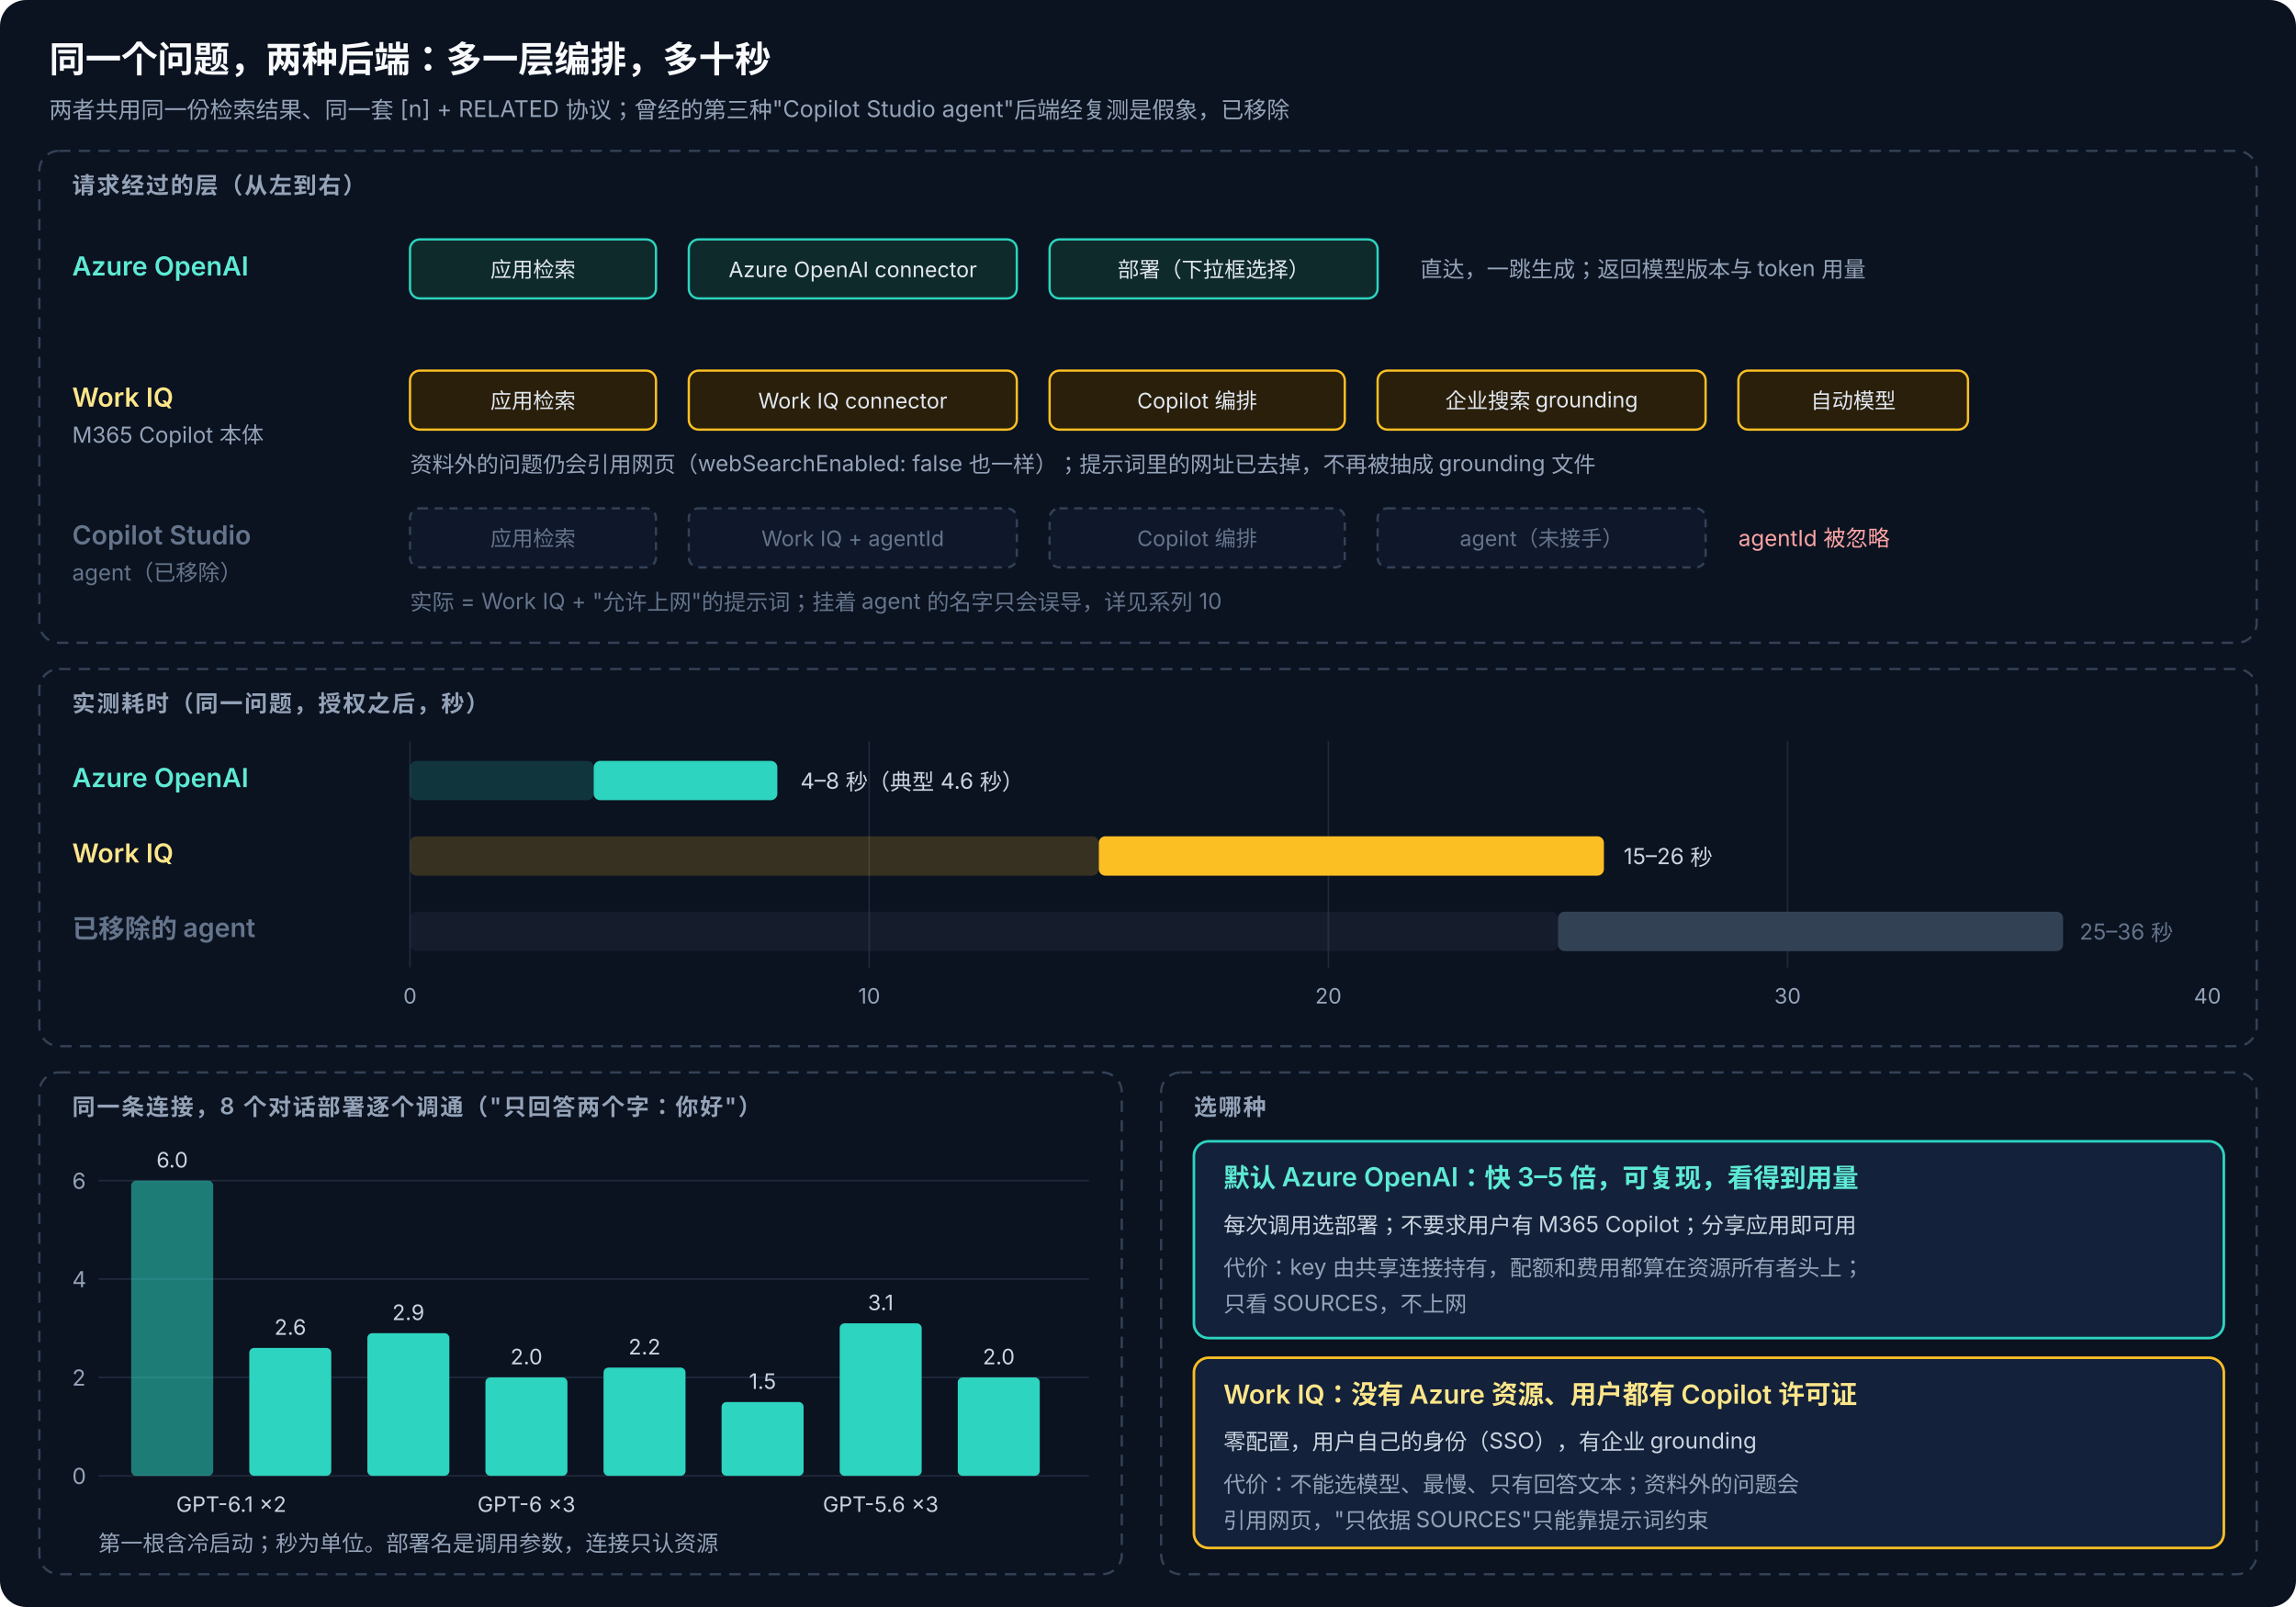
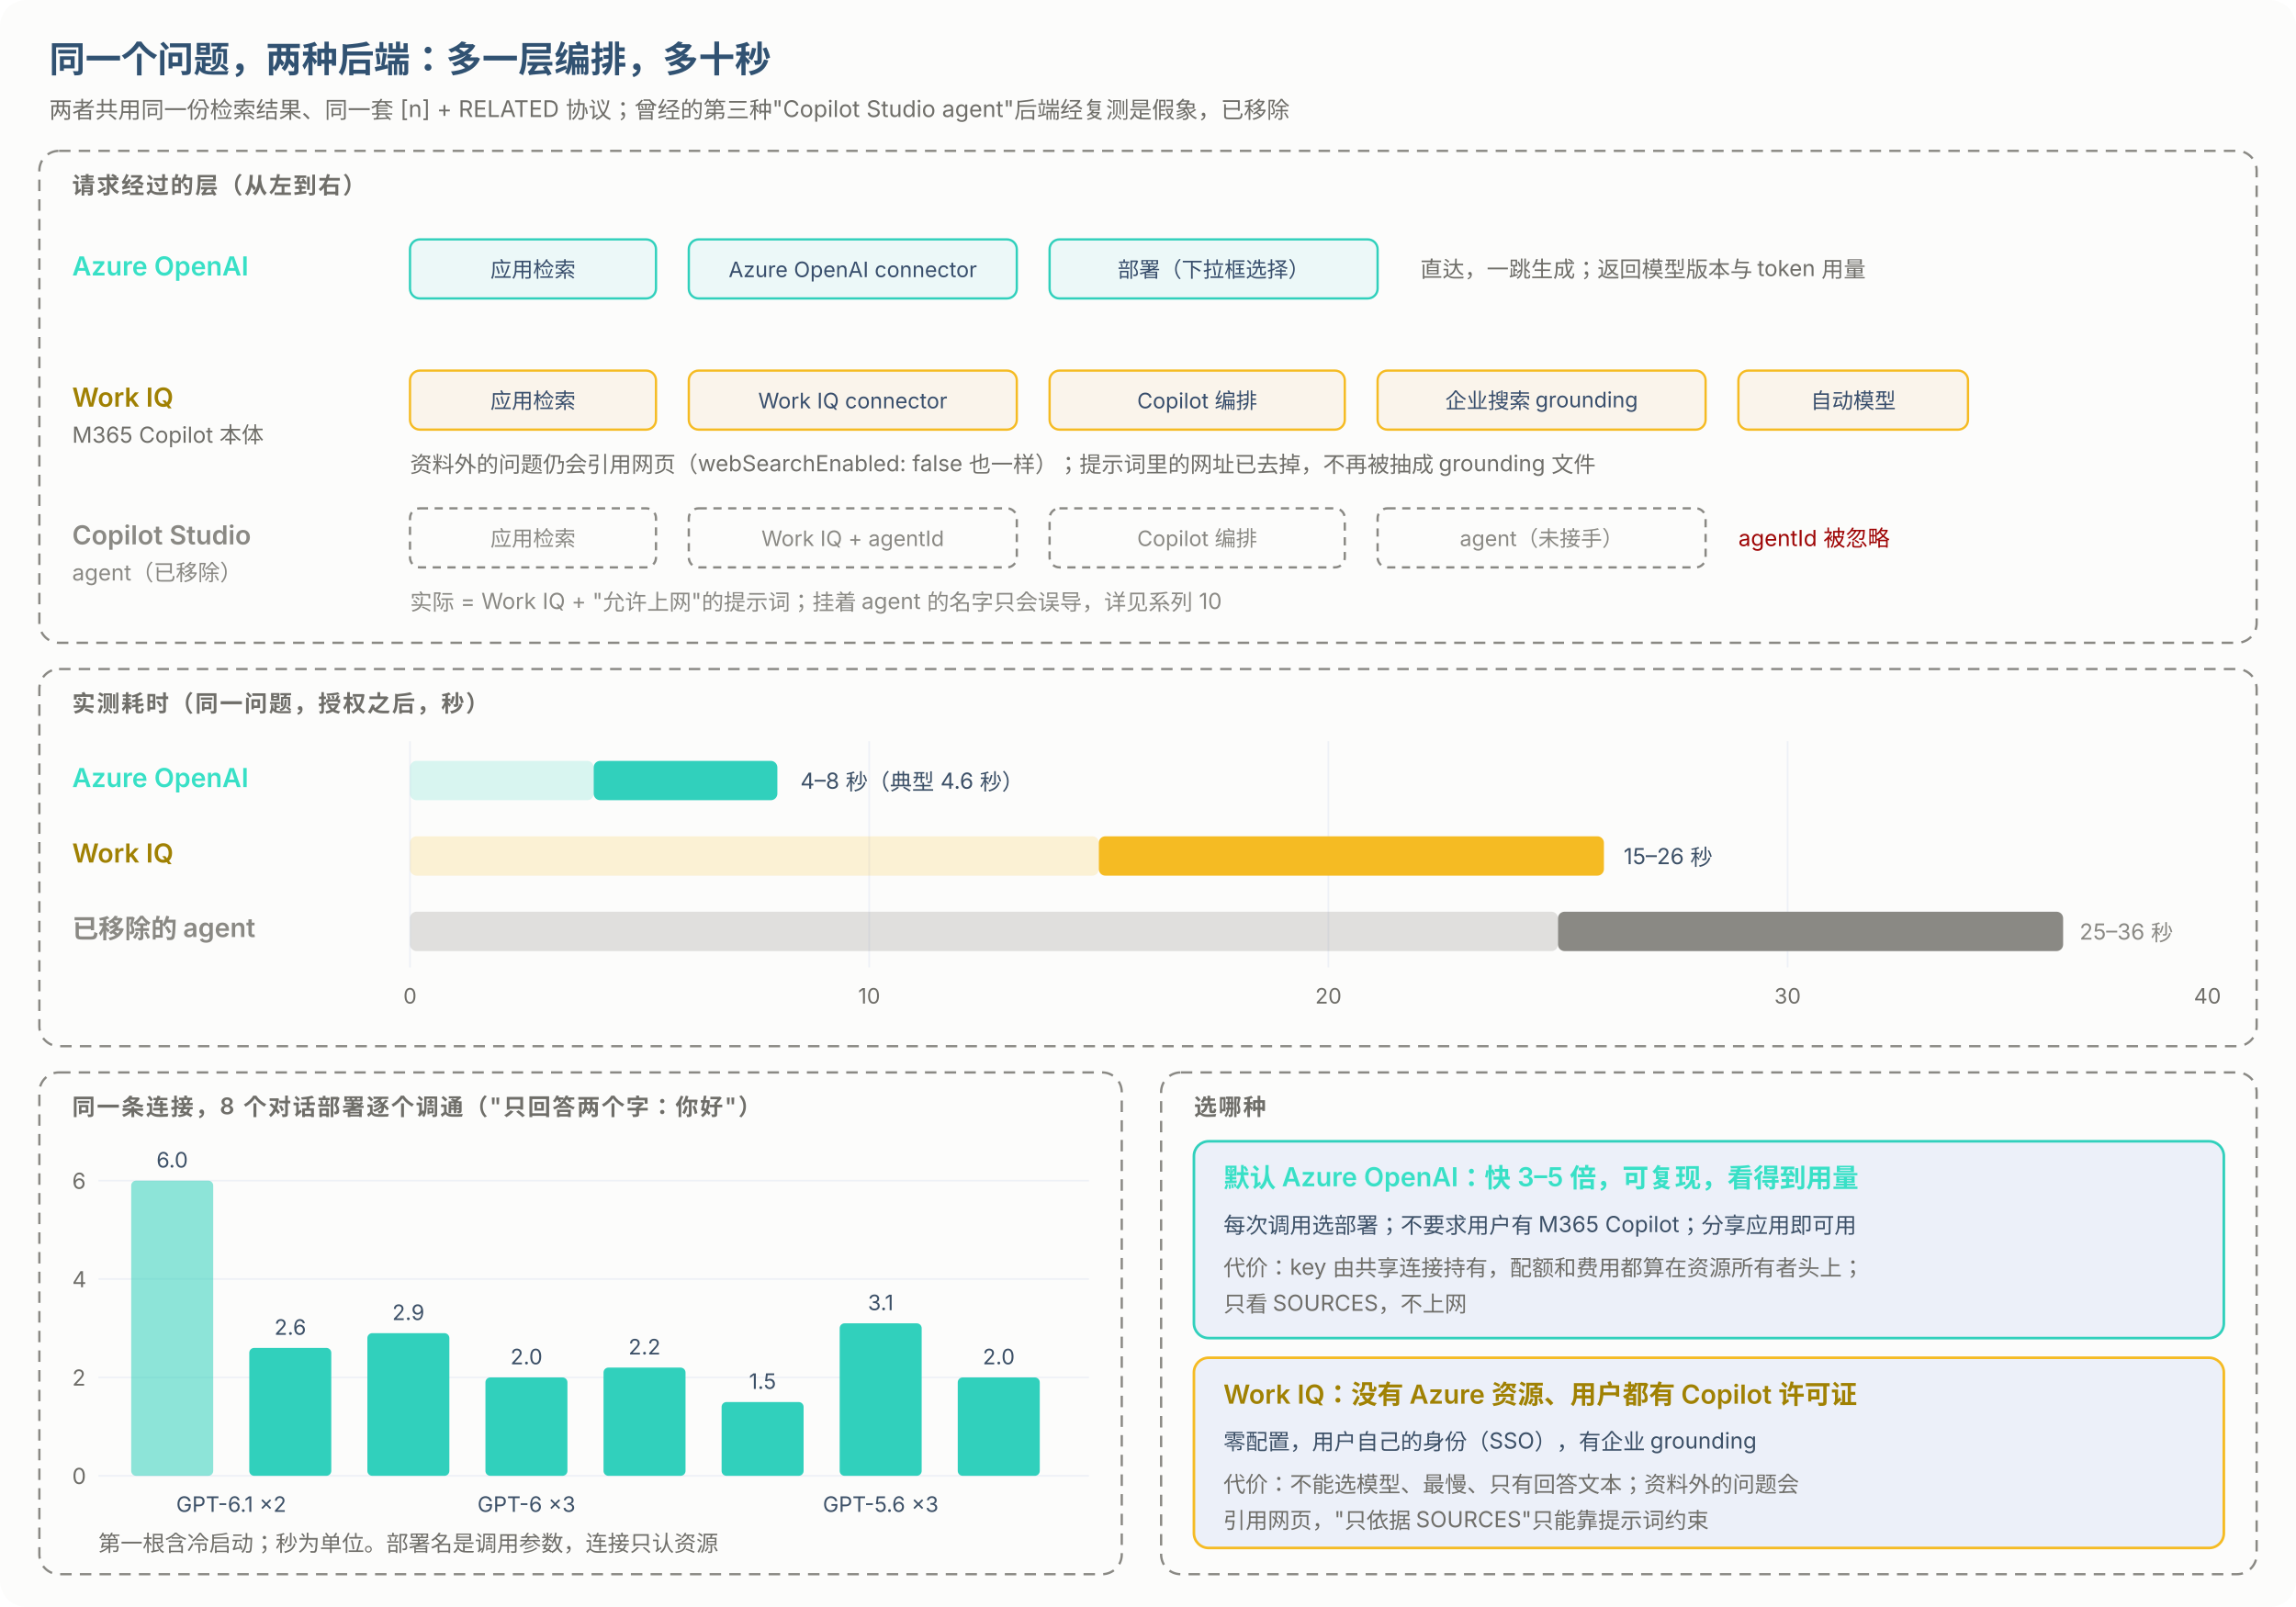
<svg xmlns="http://www.w3.org/2000/svg" viewBox="0 0 1400 980" width="1400" height="980" font-family="-apple-system, 'PingFang SC', 'Microsoft YaHei', 'Segoe UI', sans-serif">
  <defs>
    <style>
-       .bg { fill: #0b1220; }
-       .zone { fill: none; stroke: #334155; stroke-width: 1.4; stroke-dasharray: 7 5; }
-       .zt { fill: #94a3b8; font-size: 14px; font-weight: 600; letter-spacing: 1px; }
-       .h { fill: #e2e8f0; font-size: 16px; font-weight: 600; }
-       .hT { fill: #5eead4; font-size: 16px; font-weight: 600; }
-       .hA { fill: #fde68a; font-size: 16px; font-weight: 600; }
-       .hX { fill: #64748b; font-size: 16px; font-weight: 600; }
-       .t { fill: #cbd5e1; font-size: 13.5px; }
-       .tG { fill: #94a3b8; font-size: 13.5px; }
-       .tX { fill: #64748b; font-size: 13.5px; }
-       .tR { fill: #fca5a5; font-size: 13.5px; }
-       .tick { fill: #94a3b8; font-size: 13px; text-anchor: middle; }
-       .grid { stroke: #1e293b; stroke-width: 1; }
+       .bg { fill: #fcfcfb; }
+       .zone { fill: none; stroke: #8a8984; stroke-width: 1.4; stroke-dasharray: 7 5; }
+       .zt { fill: #6f6e69; font-size: 14px; font-weight: 600; letter-spacing: 1px; }
+       .h { fill: #384e6c; font-size: 16px; font-weight: 600; }
+       .hT { fill: #38e0c6; font-size: 16px; font-weight: 600; }
+       .hA { fill: #a08103; font-size: 16px; font-weight: 600; }
+       .hX { fill: #8a8984; font-size: 16px; font-weight: 600; }
+       .t { fill: #3c5067; font-size: 13.5px; }
+       .tG { fill: #6f6e69; font-size: 13.5px; }
+       .tX { fill: #8a8984; font-size: 13.5px; }
+       .tR { fill: #9e0505; font-size: 13.5px; }
+       .tick { fill: #6f6e69; font-size: 13px; text-anchor: middle; }
+       .grid { stroke: #eef1f6; stroke-width: 1; }
      .hop { stroke-width: 1.4; }
-       .hopT { fill: #0f2a2a; stroke: #2dd4bf; }
-       .hopA { fill: #2a1f0b; stroke: #fbbf24; }
-       .hopX { fill: #0f172a; stroke: #334155; stroke-dasharray: 5 4; }
-       .ht { fill: #e2e8f0; font-size: 13px; text-anchor: middle; }
-       .htX { fill: #64748b; font-size: 13px; text-anchor: middle; }
-       .barT { fill: #2dd4bf; }
-       .barA { fill: #fbbf24; }
-       .barX { fill: #334155; }
-       .card { fill: #13213a; stroke-width: 1.6; }
-       .title { fill: #f8fafc; font-size: 22px; font-weight: 700; }
-       .sub { fill: #94a3b8; font-size: 14px; }
-       .dl { fill: #cbd5e1; font-size: 13px; text-anchor: middle; }
+       .hopT { fill: #ecf8f8; stroke: #31d0bc; }
+       .hopA { fill: #faf4eb; stroke: #f5bb23; }
+       .hopX { fill: #fcfcfb; stroke: #8a8984; stroke-dasharray: 5 4; }
+       .ht { fill: #384e6c; font-size: 13px; text-anchor: middle; }
+       .htX { fill: #8a8984; font-size: 13px; text-anchor: middle; }
+       .barT { fill: #31d0bc; }
+       .barA { fill: #f5bb23; }
+       .barX { fill: #8a8984; }
+       .card { fill: #ecf0f9; stroke-width: 1.6; }
+       .title {font-family:"Songti SC","STSong","Noto Serif SC",serif; fill: #315272; font-size: 22px; font-weight: 700; }
+       .sub { fill: #6f6e69; font-size: 14px; }
+       .dl { fill: #3c5067; font-size: 13px; text-anchor: middle; }
      .grow { animation: grow 2.4s ease-out infinite alternate; transform-box: fill-box; transform-origin: left center; }
      .growU { animation: growU 2.4s ease-out infinite alternate; transform-box: fill-box; transform-origin: center bottom; }
      @keyframes grow { from { transform: scaleX(0.15); } to { transform: scaleX(1); } }
      @keyframes growU { from { transform: scaleY(0.2); } to { transform: scaleY(1); } }
    </style>
  </defs>
  <rect class="bg" width="1400" height="980" rx="16" />
  <text class="title" x="30" y="44">同一个问题，两种后端：多一层编排，多十秒</text>
  <text class="sub" x="30" y="72">两者共用同一份检索结果、同一套 [n] + RELATED 协议；曾经的第三种"Copilot Studio agent"后端经复测是假象，已移除</text>
  <rect class="zone" x="24" y="92" width="1352" height="300" rx="12" />
  <text class="zt" x="44" y="118">请求经过的层（从左到右）</text>
  <text class="hT" x="44" y="168">Azure OpenAI</text>
  <rect class="hop hopT" x="250" y="146" width="150" height="36" rx="6" />
  <text class="ht" x="325" y="169">应用检索</text>
  <rect class="hop hopT" x="420" y="146" width="200" height="36" rx="6" />
  <text class="ht" x="520" y="169">Azure OpenAI connector</text>
  <rect class="hop hopT" x="640" y="146" width="200" height="36" rx="6" />
  <text class="ht" x="740" y="169">部署（下拉框选择）</text>
  <text class="tG" x="866" y="169">直达，一跳生成；返回模型版本与 token 用量</text>
  <text class="hA" x="44" y="248">Work IQ</text>
  <text class="tG" x="44" y="270">M365 Copilot 本体</text>
  <rect class="hop hopA" x="250" y="226" width="150" height="36" rx="6" />
  <text class="ht" x="325" y="249">应用检索</text>
  <rect class="hop hopA" x="420" y="226" width="200" height="36" rx="6" />
  <text class="ht" x="520" y="249">Work IQ connector</text>
  <rect class="hop hopA" x="640" y="226" width="180" height="36" rx="6" />
  <text class="ht" x="730" y="249">Copilot 编排</text>
  <rect class="hop hopA" x="840" y="226" width="200" height="36" rx="6" />
  <text class="ht" x="940" y="249">企业搜索 grounding</text>
  <rect class="hop hopA" x="1060" y="226" width="140" height="36" rx="6" />
  <text class="ht" x="1130" y="249">自动模型</text>
  <text class="tG" x="250" y="288">资料外的问题仍会引用网页（webSearchEnabled: false 也一样）；提示词里的网址已去掉，不再被抽成 grounding 文件</text>
  <text class="hX" x="44" y="332">Copilot Studio</text>
  <text class="tX" x="44" y="354">agent（已移除）</text>
  <rect class="hop hopX" x="250" y="310" width="150" height="36" rx="6" />
  <text class="htX" x="325" y="333">应用检索</text>
  <rect class="hop hopX" x="420" y="310" width="200" height="36" rx="6" />
  <text class="htX" x="520" y="333">Work IQ + agentId</text>
  <rect class="hop hopX" x="640" y="310" width="180" height="36" rx="6" />
  <text class="htX" x="730" y="333">Copilot 编排</text>
  <rect class="hop hopX" x="840" y="310" width="200" height="36" rx="6" />
  <text class="htX" x="940" y="333">agent（未接手）</text>
  <text class="tR" x="1060" y="333">agentId 被忽略</text>
  <text class="tX" x="250" y="372">实际 = Work IQ + "允许上网"的提示词；挂着 agent 的名字只会误导，详见系列 10</text>
  <rect class="zone" x="24" y="408" width="1352" height="230" rx="12" />
  <text class="zt" x="44" y="434">实测耗时（同一问题，授权之后，秒）</text>
  <line class="grid" x1="250" y1="452" x2="250" y2="590" />
  <line class="grid" x1="530" y1="452" x2="530" y2="590" />
  <line class="grid" x1="810" y1="452" x2="810" y2="590" />
  <line class="grid" x1="1090" y1="452" x2="1090" y2="590" />
  <text class="tick" x="250" y="612">0</text>
  <text class="tick" x="530" y="612">10</text>
  <text class="tick" x="810" y="612">20</text>
  <text class="tick" x="1090" y="612">30</text>
  <text class="tick" x="1346" y="612">40</text>
  <text class="hT" x="44" y="480">Azure OpenAI</text>
-   <rect x="250" y="464" width="112" height="24" rx="4" fill="#2dd4bf" opacity="0.18" />
+   <rect x="250" y="464" width="112" height="24" rx="4" fill="#31d0bc" opacity="0.18" />
  <rect class="barT grow" x="362" y="464" width="112" height="24" rx="4" />
  <text class="t" x="488" y="481">4–8 秒（典型 4.6 秒）</text>
  <text class="hA" x="44" y="526">Work IQ</text>
-   <rect x="250" y="510" width="420" height="24" rx="4" fill="#fbbf24" opacity="0.18" />
+   <rect x="250" y="510" width="420" height="24" rx="4" fill="#f5bb23" opacity="0.18" />
  <rect class="barA grow" x="670" y="510" width="308" height="24" rx="4" />
  <text class="t" x="990" y="527">15–26 秒</text>
  <text class="hX" x="44" y="572">已移除的 agent</text>
-   <rect x="250" y="556" width="700" height="24" rx="4" fill="#334155" opacity="0.25" />
+   <rect x="250" y="556" width="700" height="24" rx="4" fill="#8a8984" opacity="0.25" />
  <rect class="barX" x="950" y="556" width="308" height="24" rx="4" />
  <text class="tX" x="1268" y="573">25–36 秒</text>
  <rect class="zone" x="24" y="654" width="660" height="306" rx="12" />
  <text class="zt" x="44" y="680">同一条连接，8 个对话部署逐个调通（"只回答两个字：你好"）</text>
  <line class="grid" x1="60" y1="900" x2="664" y2="900" />
  <line class="grid" x1="60" y1="840" x2="664" y2="840" />
  <line class="grid" x1="60" y1="780" x2="664" y2="780" />
  <line class="grid" x1="60" y1="720" x2="664" y2="720" />
  <text class="tG" x="44" y="905">0</text>
  <text class="tG" x="44" y="845">2</text>
  <text class="tG" x="44" y="785">4</text>
  <text class="tG" x="44" y="725">6</text>
  <rect class="barT growU" x="80" y="720" width="50" height="180" rx="3" opacity="0.55" />
  <rect class="barT growU" x="152" y="822" width="50" height="78" rx="3" />
  <rect class="barT growU" x="224" y="813" width="50" height="87" rx="3" />
  <rect class="barT growU" x="296" y="840" width="50" height="60" rx="3" />
  <rect class="barT growU" x="368" y="834" width="50" height="66" rx="3" />
  <rect class="barT growU" x="440" y="855" width="50" height="45" rx="3" />
  <rect class="barT growU" x="512" y="807" width="50" height="93" rx="3" />
  <rect class="barT growU" x="584" y="840" width="50" height="60" rx="3" />
  <text class="dl" x="105" y="712">6.0</text>
  <text class="dl" x="177" y="814">2.6</text>
  <text class="dl" x="249" y="805">2.9</text>
  <text class="dl" x="321" y="832">2.0</text>
  <text class="dl" x="393" y="826">2.2</text>
  <text class="dl" x="465" y="847">1.5</text>
  <text class="dl" x="537" y="799">3.1</text>
  <text class="dl" x="609" y="832">2.0</text>
  <text class="dl" x="141" y="922">GPT-6.1 ×2</text>
  <text class="dl" x="321" y="922">GPT-6 ×3</text>
  <text class="dl" x="537" y="922">GPT-5.6 ×3</text>
  <text class="tG" x="60" y="946">第一根含冷启动；秒为单位。部署名是调用参数，连接只认资源</text>
  <rect class="zone" x="708" y="654" width="668" height="306" rx="12" />
  <text class="zt" x="728" y="680">选哪种</text>
-   <rect class="card" x="728" y="696" width="628" height="120" rx="9" stroke="#2dd4bf" />
+   <rect class="card" x="728" y="696" width="628" height="120" rx="9" stroke="#31d0bc" />
  <text class="hT" x="746" y="724">默认 Azure OpenAI：快 3–5 倍，可复现，看得到用量</text>
  <text class="t" x="746" y="752">每次调用选部署；不要求用户有 M365 Copilot；分享应用即可用</text>
  <text class="tG" x="746" y="778">代价：key 由共享连接持有，配额和费用都算在资源所有者头上；</text>
  <text class="tG" x="746" y="800">只看 SOURCES，不上网</text>
-   <rect class="card" x="728" y="828" width="628" height="116" rx="9" stroke="#fbbf24" />
+   <rect class="card" x="728" y="828" width="628" height="116" rx="9" stroke="#f5bb23" />
  <text class="hA" x="746" y="856">Work IQ：没有 Azure 资源、用户都有 Copilot 许可证</text>
  <text class="t" x="746" y="884">零配置，用户自己的身份（SSO），有企业 grounding</text>
  <text class="tG" x="746" y="910">代价：不能选模型、最慢、只有回答文本；资料外的问题会</text>
  <text class="tG" x="746" y="932">引用网页，"只依据 SOURCES"只能靠提示词约束</text>
</svg>
